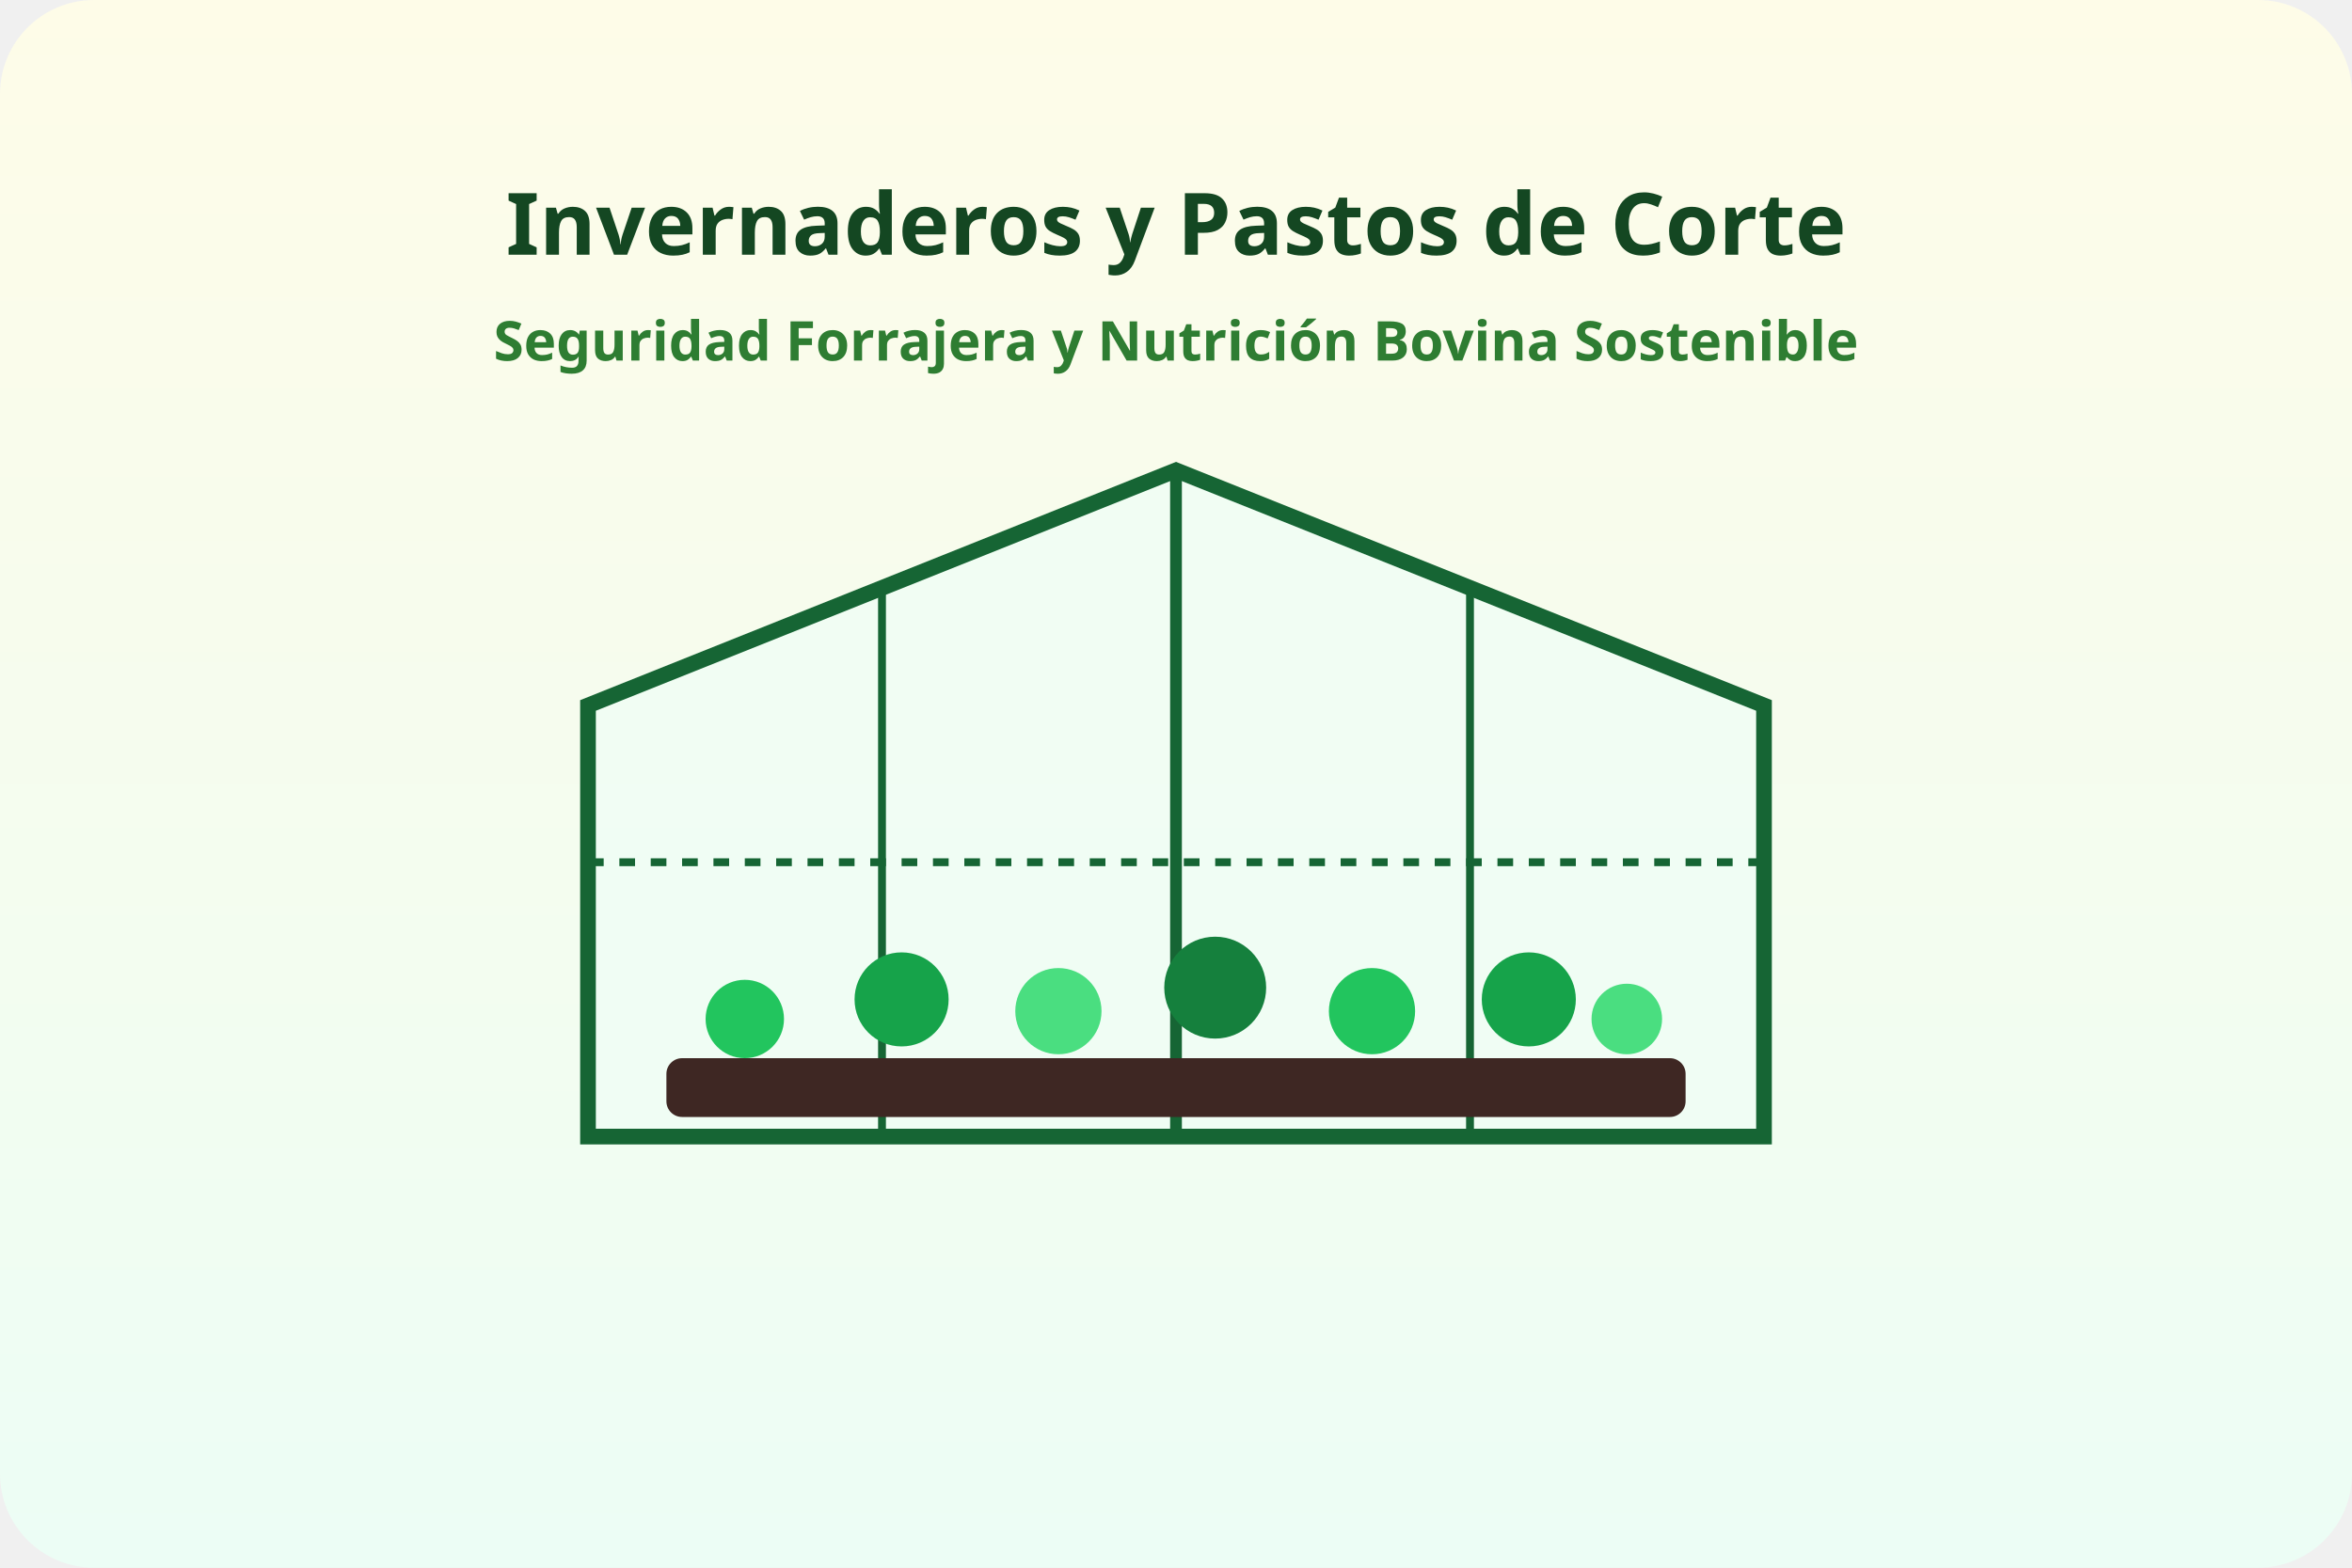
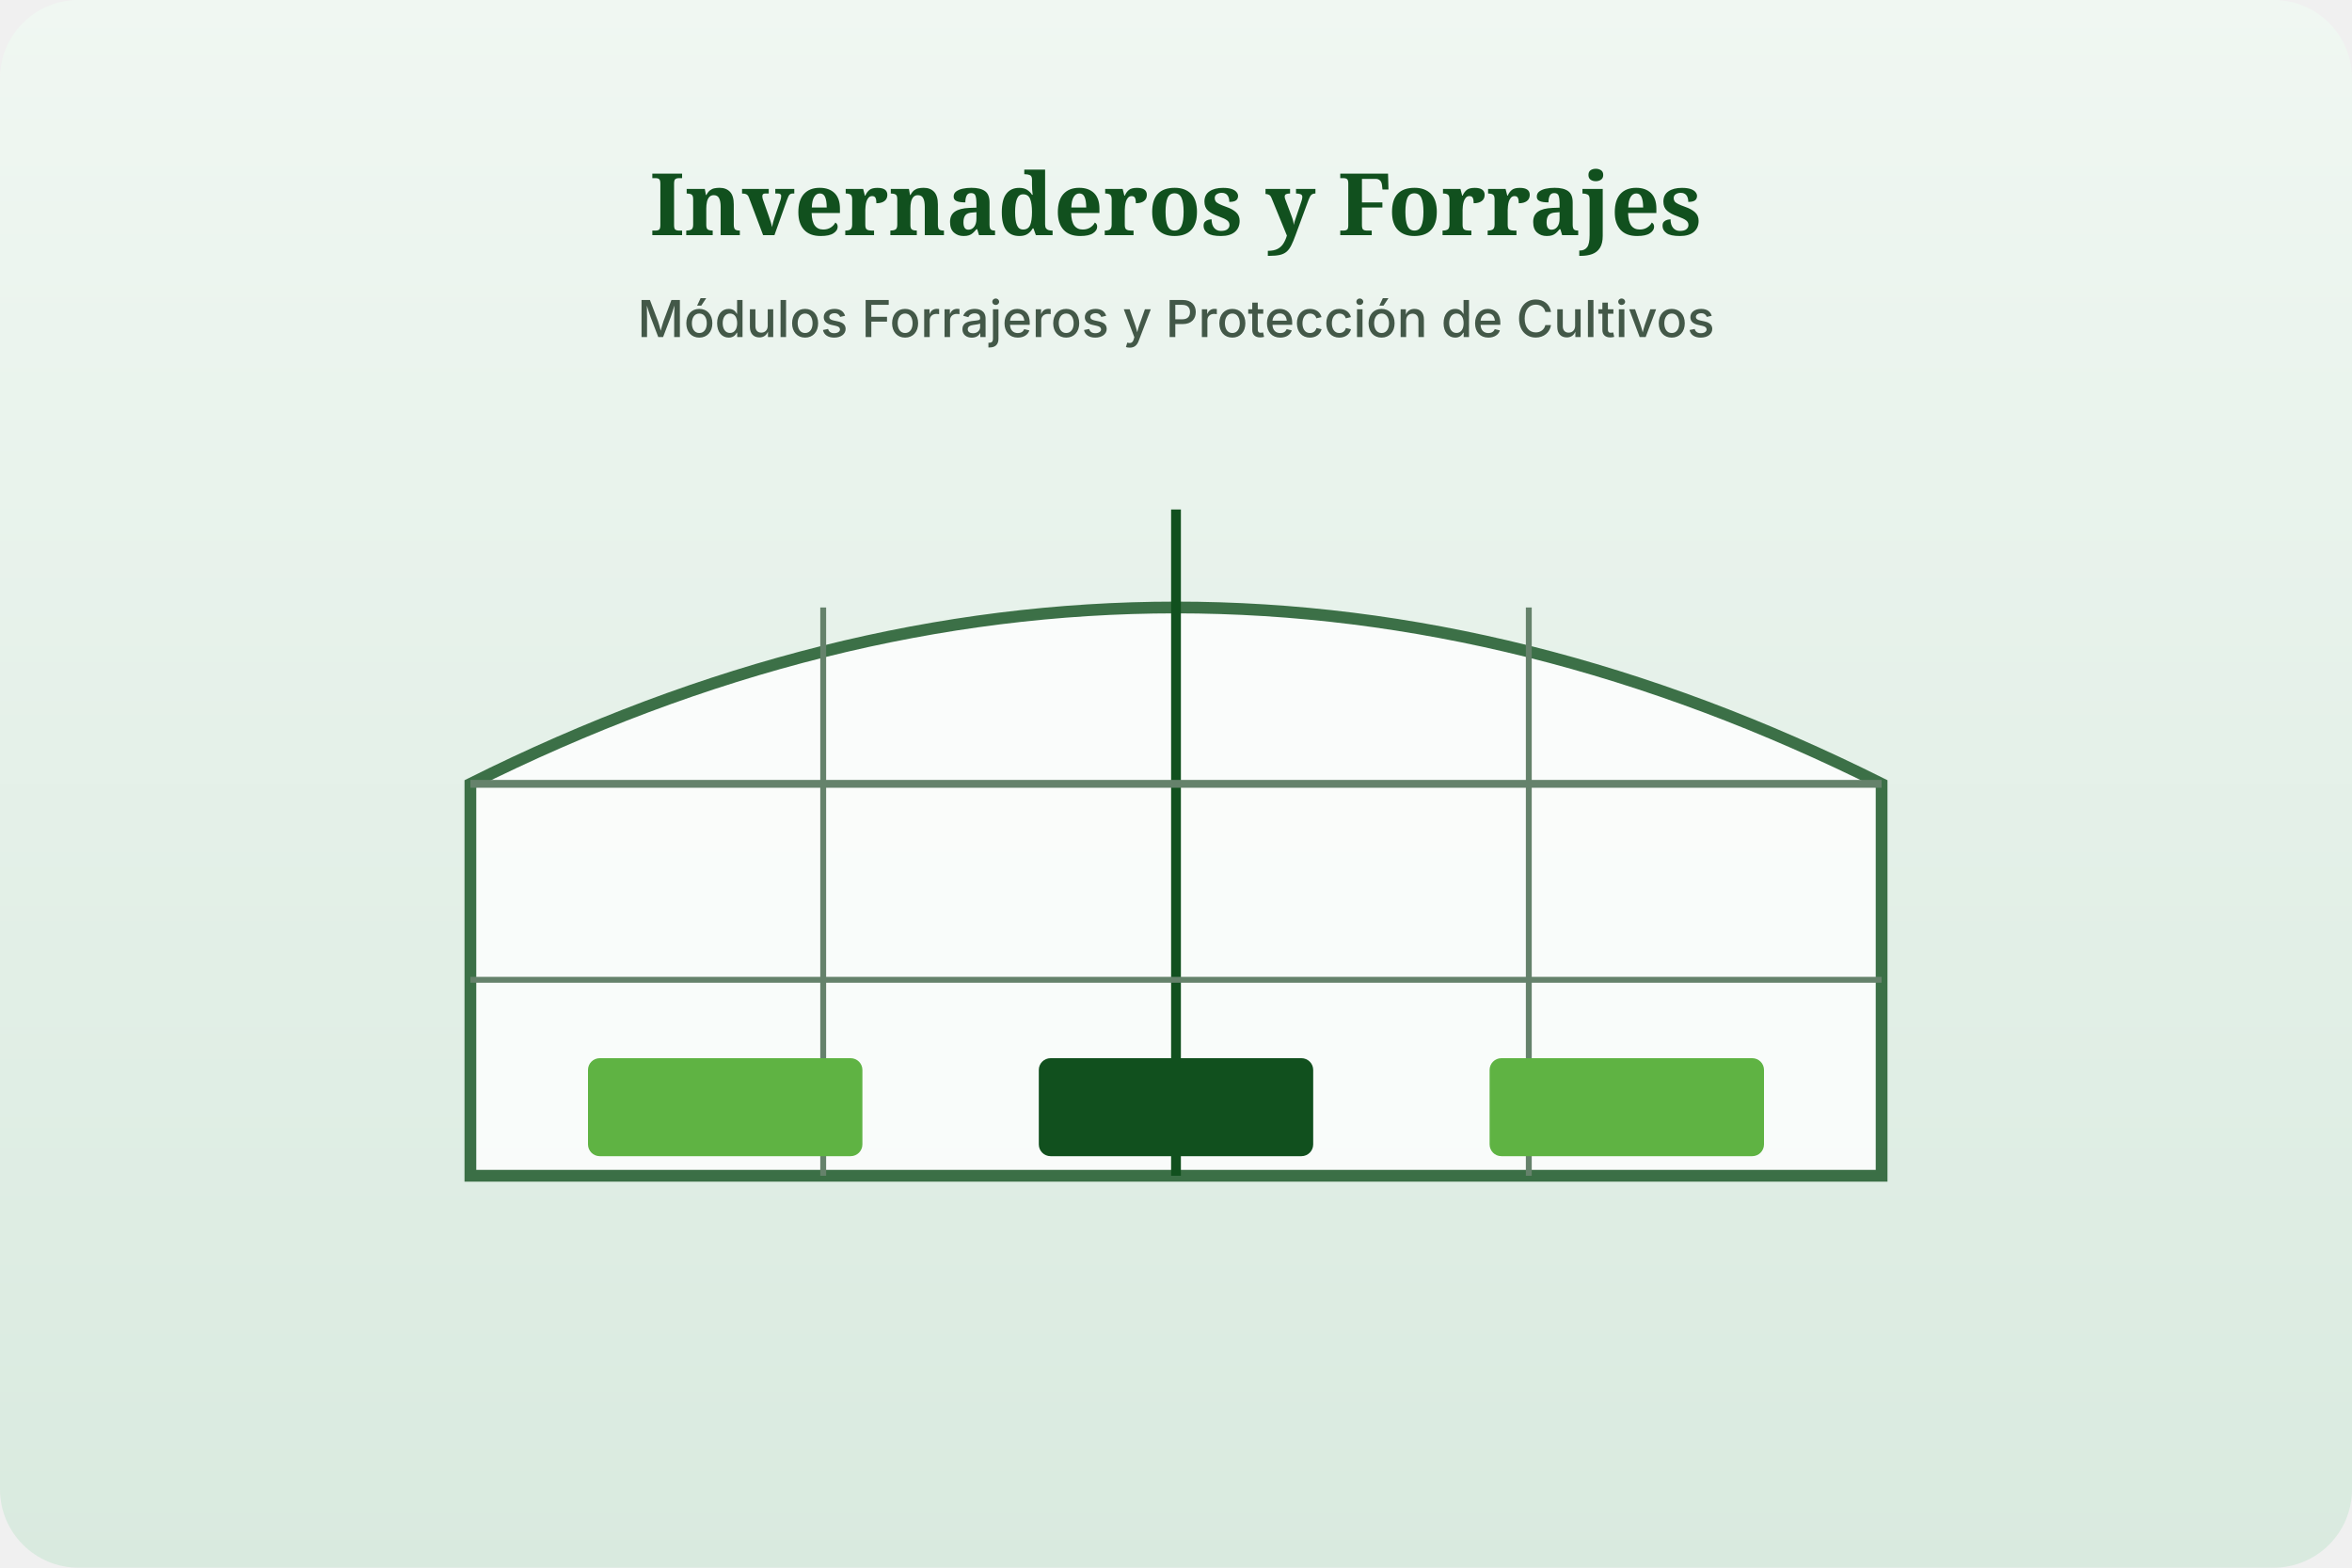
<svg xmlns="http://www.w3.org/2000/svg" viewBox="0 0 600 400" width="100%" height="100%">
  <defs>
    <linearGradient id="invBg" x1="0%" y1="0%" x2="0%" y2="100%">
-       <stop offset="0%" stop-color="#fefce8" />
-       <stop offset="100%" stop-color="#ecfdf5" />
+       <stop offset="0%" stop-color="#f0f7f2" />
+       <stop offset="100%" stop-color="#d9eadf" />
    </linearGradient>
  </defs>
-   <rect width="600" height="400" fill="url(#invBg)" rx="24" />
-   <path d="M150,290 L150,180 L300,120 L450,180 L450,290 Z" fill="rgba(240, 253, 244, 0.85)" stroke="#166534" stroke-width="4" />
-   <line x1="225" y1="290" x2="225" y2="150" stroke="#166534" stroke-width="2" />
-   <line x1="300" y1="290" x2="300" y2="120" stroke="#166534" stroke-width="3" />
-   <line x1="375" y1="290" x2="375" y2="150" stroke="#166534" stroke-width="2" />
-   <line x1="150" y1="220" x2="450" y2="220" stroke="#166534" stroke-width="2" stroke-dasharray="4,4" />
-   <rect x="170" y="270" width="260" height="15" rx="4" fill="#3e2723" />
-   <circle cx="190" cy="260" r="10" fill="#22c55e" />
-   <circle cx="230" cy="255" r="12" fill="#16a34a" />
-   <circle cx="270" cy="258" r="11" fill="#4ade80" />
-   <circle cx="310" cy="252" r="13" fill="#15803d" />
-   <circle cx="350" cy="258" r="11" fill="#22c55e" />
-   <circle cx="390" cy="255" r="12" fill="#16a34a" />
-   <circle cx="415" cy="260" r="9" fill="#4ade80" />
-   <text x="300" y="65" font-family="sans-serif" font-size="22" font-weight="900" fill="#144722" text-anchor="middle">Invernaderos y Pastos de Corte</text>
-   <text x="300" y="92" font-family="sans-serif" font-size="14" font-weight="bold" fill="#2e7d32" text-anchor="middle">Seguridad Forrajera y Nutrición Bovina Sostenible</text>
+   <rect width="600" height="400" fill="url(#invBg)" rx="20" />
+   <path d="M120,300 L120,200 Q300,110 480,200 L480,300 Z" fill="#ffffff" opacity="0.8" stroke="#11501e" stroke-width="3" />
+   <line x1="300" y1="130" x2="300" y2="300" stroke="#11501e" stroke-width="2.5" />
+   <line x1="210" y1="155" x2="210" y2="300" stroke="#65826b" stroke-width="1.5" />
+   <line x1="390" y1="155" x2="390" y2="300" stroke="#65826b" stroke-width="1.5" />
+   <line x1="120" y1="200" x2="480" y2="200" stroke="#65826b" stroke-width="2" />
+   <line x1="120" y1="250" x2="480" y2="250" stroke="#65826b" stroke-width="1.5" />
+   <rect x="150" y="270" width="70" height="25" rx="3" fill="#5fb343" />
+   <rect x="265" y="270" width="70" height="25" rx="3" fill="#11501e" />
+   <rect x="380" y="270" width="70" height="25" rx="3" fill="#5fb343" />
+   <text x="300" y="60" font-family="'Fraunces', serif" font-size="22" font-weight="700" fill="#11501e" text-anchor="middle">Invernaderos y Forrajes</text>
+   <text x="300" y="86" font-family="'Inter', sans-serif" font-size="13" font-weight="500" fill="#435848" text-anchor="middle">Módulos Forrajeros y Protección de Cultivos</text>
</svg>
